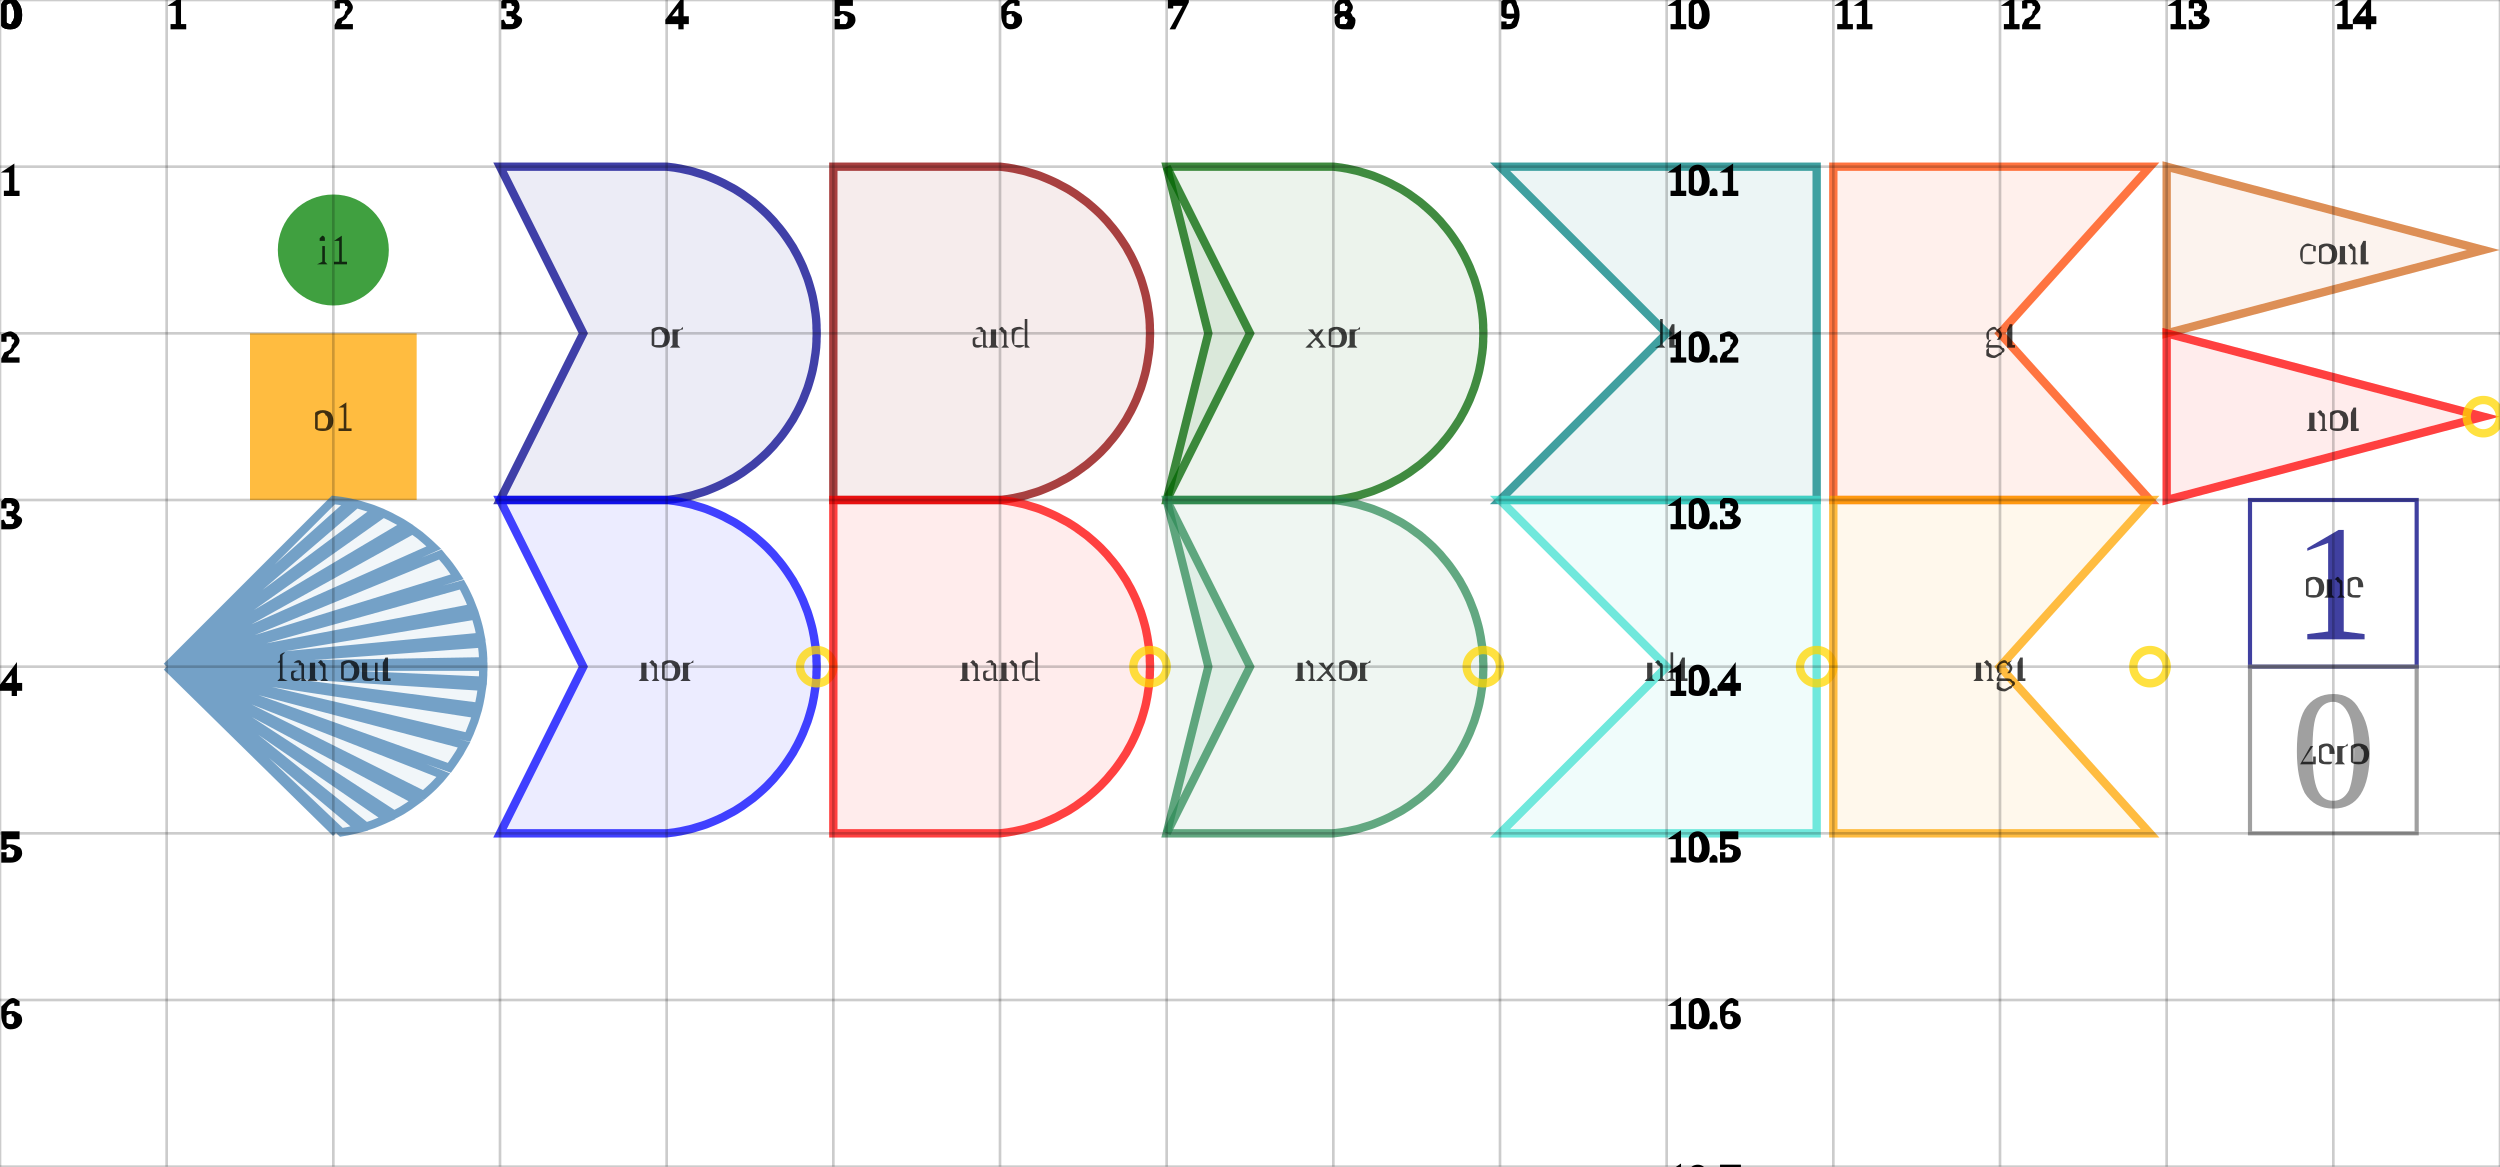
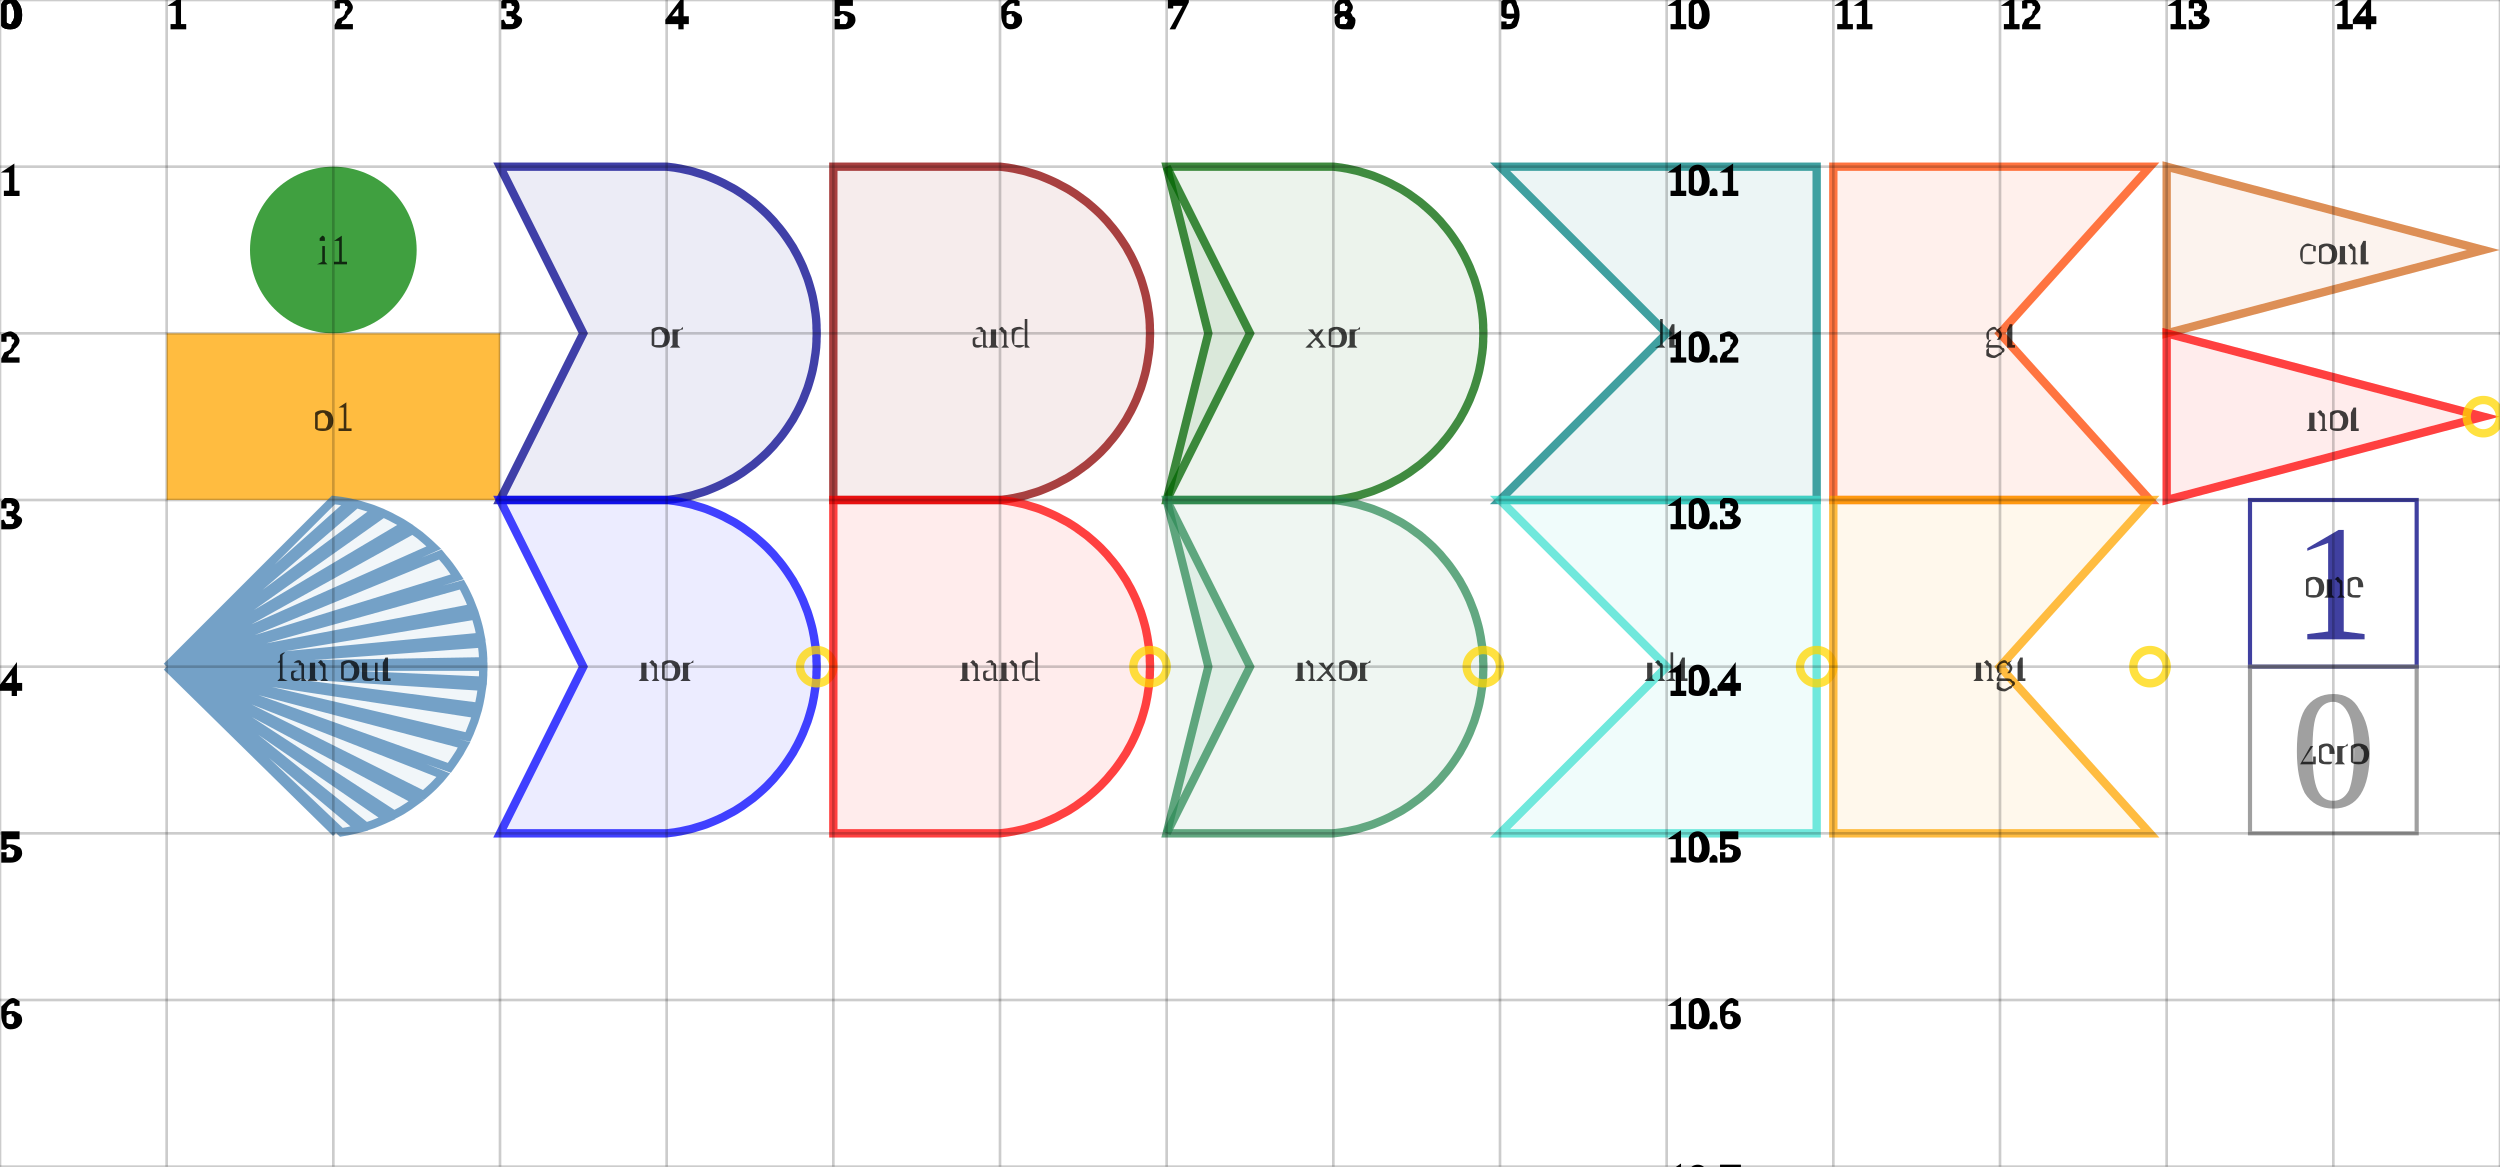
<svg xmlns="http://www.w3.org/2000/svg" height="100%" viewBox="0 0 15 7" width="100%" background-color="none">
  <rect dominant-baseline="central" fill-opacity="0" font-size="0.25" height="1" opacity="0.75" stroke-opacity="0" stroke-width="1" text-anchor="middle" width="2" x="1" y="1" />
-   <circle cx="2" cy="1.5" dominant-baseline="central" fill="green" font-size="0.25" opacity="0.75" r="0.333" stroke-width="1" text-anchor="middle" />
+   <circle cx="2" cy="1.5" dominant-baseline="central" fill="green" font-size="0.25" opacity="0.75" r="0.5" stroke-width="1" text-anchor="middle" />
  <text dominant-baseline="central" font-size="0.25" opacity="0.75" stroke-width="1" text-anchor="middle" x="2" y="1.5">i1</text>
  <rect dominant-baseline="central" fill-opacity="0" font-size="0.25" height="1" opacity="0.75" stroke-opacity="0" stroke-width="1" text-anchor="middle" width="2" x="1" y="2" />
-   <rect dominant-baseline="central" fill="orange" font-size="0.25" height="1" opacity="0.75" stroke-width="1" text-anchor="middle" width="1" x="1.5" y="2" />
+   <rect dominant-baseline="central" fill="orange" font-size="0.25" height="1" opacity="0.75" stroke-width="1" text-anchor="middle" width="2" x="1" y="2" />
  <text dominant-baseline="central" font-size="0.25" opacity="0.75" stroke-width="1" text-anchor="middle" x="2" y="2.5">o1</text>
  <rect dominant-baseline="central" fill-opacity="0" font-size="0.25" height="2" opacity="0.75" stroke-opacity="0" stroke-width="1" text-anchor="middle" width="2" x="3" y="1" />
  <path d="M 3 1 L 4 1 L 4.016 1.002 L 4.032 1.004 L 4.048 1.006 L 4.065 1.009 L 4.083 1.012 L 4.101 1.016 L 4.119 1.02 L 4.138 1.024 L 4.157 1.029 L 4.176 1.035 L 4.196 1.041 L 4.216 1.047 L 4.237 1.054 L 4.257 1.062 L 4.279 1.071 L 4.3 1.08 L 4.322 1.09 L 4.343 1.1 L 4.365 1.112 L 4.388 1.124 L 4.41 1.136 L 4.432 1.15 L 4.454 1.164 L 4.476 1.18 L 4.498 1.196 L 4.52 1.212 L 4.541 1.23 L 4.562 1.248 L 4.583 1.267 L 4.603 1.286 L 4.623 1.307 L 4.642 1.327 L 4.66 1.349 L 4.678 1.37 L 4.696 1.393 L 4.712 1.415 L 4.728 1.438 L 4.743 1.461 L 4.758 1.484 L 4.771 1.508 L 4.784 1.531 L 4.796 1.555 L 4.807 1.578 L 4.818 1.602 L 4.827 1.625 L 4.836 1.648 L 4.845 1.671 L 4.852 1.693 L 4.859 1.716 L 4.865 1.737 L 4.871 1.759 L 4.876 1.78 L 4.88 1.801 L 4.884 1.821 L 4.887 1.841 L 4.89 1.861 L 4.893 1.88 L 4.895 1.898 L 4.897 1.916 L 4.898 1.934 L 4.899 1.951 L 4.899 1.968 L 4.9 1.984 L 4.9 2 L 4.9 2 L 4.9 2.016 L 4.899 2.032 L 4.899 2.049 L 4.898 2.066 L 4.897 2.084 L 4.895 2.102 L 4.893 2.12 L 4.89 2.139 L 4.887 2.159 L 4.884 2.179 L 4.88 2.199 L 4.876 2.22 L 4.871 2.241 L 4.865 2.263 L 4.859 2.284 L 4.852 2.307 L 4.845 2.329 L 4.836 2.352 L 4.827 2.375 L 4.818 2.398 L 4.807 2.422 L 4.796 2.445 L 4.784 2.469 L 4.771 2.492 L 4.758 2.516 L 4.743 2.539 L 4.728 2.562 L 4.712 2.585 L 4.696 2.607 L 4.678 2.63 L 4.66 2.651 L 4.642 2.673 L 4.623 2.693 L 4.603 2.714 L 4.583 2.733 L 4.562 2.752 L 4.541 2.77 L 4.52 2.788 L 4.498 2.804 L 4.476 2.82 L 4.454 2.836 L 4.432 2.85 L 4.41 2.864 L 4.388 2.876 L 4.365 2.888 L 4.343 2.9 L 4.322 2.91 L 4.3 2.92 L 4.279 2.929 L 4.257 2.938 L 4.237 2.946 L 4.216 2.953 L 4.196 2.959 L 4.176 2.965 L 4.157 2.971 L 4.138 2.976 L 4.119 2.98 L 4.101 2.984 L 4.083 2.988 L 4.065 2.991 L 4.048 2.994 L 4.032 2.996 L 4.016 2.998 L 4 3 L 3 3  L 3.5 2 Z" dominant-baseline="central" fill="darkBlue" fill-opacity="0.1" font-size="0.25" opacity="0.75" stroke="darkBlue" stroke-width="0.05" text-anchor="middle" />
  <text dominant-baseline="central" font-size="0.25" opacity="0.75" stroke-width="1" text-anchor="middle" x="4" y="2">or</text>
  <rect dominant-baseline="central" fill-opacity="0" font-size="0.25" height="2" opacity="0.75" stroke-opacity="0" stroke-width="1" text-anchor="middle" width="2" x="3" y="3" />
  <path d="M 3 3 L 4 3 L 4.016 3.002 L 4.032 3.004 L 4.048 3.006 L 4.065 3.009 L 4.083 3.012 L 4.101 3.016 L 4.119 3.02 L 4.138 3.024 L 4.157 3.029 L 4.176 3.035 L 4.196 3.041 L 4.216 3.047 L 4.237 3.054 L 4.257 3.062 L 4.279 3.071 L 4.3 3.08 L 4.322 3.09 L 4.343 3.1 L 4.365 3.112 L 4.388 3.124 L 4.41 3.136 L 4.432 3.15 L 4.454 3.164 L 4.476 3.18 L 4.498 3.196 L 4.52 3.212 L 4.541 3.23 L 4.562 3.248 L 4.583 3.267 L 4.603 3.286 L 4.623 3.307 L 4.642 3.327 L 4.66 3.349 L 4.678 3.37 L 4.696 3.393 L 4.712 3.415 L 4.728 3.438 L 4.743 3.461 L 4.758 3.484 L 4.771 3.508 L 4.784 3.531 L 4.796 3.555 L 4.807 3.578 L 4.818 3.602 L 4.827 3.625 L 4.836 3.648 L 4.845 3.671 L 4.852 3.693 L 4.859 3.716 L 4.865 3.737 L 4.871 3.759 L 4.876 3.78 L 4.88 3.801 L 4.884 3.821 L 4.887 3.841 L 4.89 3.861 L 4.893 3.88 L 4.895 3.898 L 4.897 3.916 L 4.898 3.934 L 4.899 3.951 L 4.899 3.968 L 4.9 3.984 L 4.9 4 L 4.9 4 L 4.9 4.016 L 4.899 4.032 L 4.899 4.049 L 4.898 4.066 L 4.897 4.084 L 4.895 4.102 L 4.893 4.12 L 4.89 4.139 L 4.887 4.159 L 4.884 4.179 L 4.88 4.199 L 4.876 4.22 L 4.871 4.241 L 4.865 4.263 L 4.859 4.284 L 4.852 4.307 L 4.845 4.329 L 4.836 4.352 L 4.827 4.375 L 4.818 4.398 L 4.807 4.422 L 4.796 4.445 L 4.784 4.469 L 4.771 4.492 L 4.758 4.516 L 4.743 4.539 L 4.728 4.562 L 4.712 4.585 L 4.696 4.607 L 4.678 4.63 L 4.66 4.651 L 4.642 4.673 L 4.623 4.693 L 4.603 4.714 L 4.583 4.733 L 4.562 4.752 L 4.541 4.77 L 4.52 4.788 L 4.498 4.804 L 4.476 4.82 L 4.454 4.836 L 4.432 4.85 L 4.41 4.864 L 4.388 4.876 L 4.365 4.888 L 4.343 4.9 L 4.322 4.91 L 4.3 4.92 L 4.279 4.929 L 4.257 4.938 L 4.237 4.946 L 4.216 4.953 L 4.196 4.959 L 4.176 4.965 L 4.157 4.971 L 4.138 4.976 L 4.119 4.98 L 4.101 4.984 L 4.083 4.988 L 4.065 4.991 L 4.048 4.994 L 4.032 4.996 L 4.016 4.998 L 4 5 L 3 5  L 3.5 4 Z" dominant-baseline="central" fill="Blue" fill-opacity="0.1" font-size="0.25" opacity="0.75" stroke="Blue" stroke-width="0.05" text-anchor="middle" />
  <circle cx="4.9" cy="4" dominant-baseline="central" fill-opacity="0" font-size="0.25" opacity="0.75" r="0.1" stroke="gold" stroke-width="0.05" text-anchor="middle" />
  <text dominant-baseline="central" font-size="0.25" opacity="0.75" stroke-width="1" text-anchor="middle" x="4" y="4">nor</text>
  <rect dominant-baseline="central" fill-opacity="0" font-size="0.25" height="2" opacity="0.75" stroke-opacity="0" stroke-width="1" text-anchor="middle" width="2" x="5" y="1" />
  <path d="M 5 1 L 6 1 L 6.016 1.002 L 6.032 1.004 L 6.048 1.006 L 6.065 1.009 L 6.083 1.012 L 6.101 1.016 L 6.119 1.02 L 6.138 1.024 L 6.157 1.029 L 6.176 1.035 L 6.196 1.041 L 6.216 1.047 L 6.237 1.054 L 6.257 1.062 L 6.279 1.071 L 6.3 1.08 L 6.322 1.09 L 6.343 1.1 L 6.365 1.112 L 6.388 1.124 L 6.41 1.136 L 6.432 1.15 L 6.454 1.164 L 6.476 1.18 L 6.498 1.196 L 6.52 1.212 L 6.541 1.23 L 6.562 1.248 L 6.583 1.267 L 6.603 1.286 L 6.623 1.307 L 6.642 1.327 L 6.66 1.349 L 6.678 1.37 L 6.696 1.393 L 6.712 1.415 L 6.728 1.438 L 6.743 1.461 L 6.758 1.484 L 6.771 1.508 L 6.784 1.531 L 6.796 1.555 L 6.807 1.578 L 6.818 1.602 L 6.827 1.625 L 6.836 1.648 L 6.845 1.671 L 6.852 1.693 L 6.859 1.716 L 6.865 1.737 L 6.871 1.759 L 6.876 1.78 L 6.88 1.801 L 6.884 1.821 L 6.887 1.841 L 6.89 1.861 L 6.893 1.88 L 6.895 1.898 L 6.897 1.916 L 6.898 1.934 L 6.899 1.951 L 6.899 1.968 L 6.9 1.984 L 6.9 2 L 6.9 2 L 6.9 2.016 L 6.899 2.032 L 6.899 2.049 L 6.898 2.066 L 6.897 2.084 L 6.895 2.102 L 6.893 2.12 L 6.89 2.139 L 6.887 2.159 L 6.884 2.179 L 6.88 2.199 L 6.876 2.22 L 6.871 2.241 L 6.865 2.263 L 6.859 2.284 L 6.852 2.307 L 6.845 2.329 L 6.836 2.352 L 6.827 2.375 L 6.818 2.398 L 6.807 2.422 L 6.796 2.445 L 6.784 2.469 L 6.771 2.492 L 6.758 2.516 L 6.743 2.539 L 6.728 2.562 L 6.712 2.585 L 6.696 2.607 L 6.678 2.63 L 6.66 2.651 L 6.642 2.673 L 6.623 2.693 L 6.603 2.714 L 6.583 2.733 L 6.562 2.752 L 6.541 2.77 L 6.52 2.788 L 6.498 2.804 L 6.476 2.82 L 6.454 2.836 L 6.432 2.85 L 6.41 2.864 L 6.388 2.876 L 6.365 2.888 L 6.343 2.9 L 6.322 2.91 L 6.3 2.92 L 6.279 2.929 L 6.257 2.938 L 6.237 2.946 L 6.216 2.953 L 6.196 2.959 L 6.176 2.965 L 6.157 2.971 L 6.138 2.976 L 6.119 2.98 L 6.101 2.984 L 6.083 2.988 L 6.065 2.991 L 6.048 2.994 L 6.032 2.996 L 6.016 2.998 L 6 3 L 5 3  L 5   2 Z" dominant-baseline="central" fill="darkRed" fill-opacity="0.1" font-size="0.25" opacity="0.75" stroke="darkRed" stroke-width="0.05" text-anchor="middle" />
  <text dominant-baseline="central" font-size="0.25" opacity="0.75" stroke-width="1" text-anchor="middle" x="6" y="2">and</text>
  <rect dominant-baseline="central" fill-opacity="0" font-size="0.25" height="2" opacity="0.75" stroke-opacity="0" stroke-width="1" text-anchor="middle" width="2" x="5" y="3" />
  <path d="M 5 3 L 6 3 L 6.016 3.002 L 6.032 3.004 L 6.048 3.006 L 6.065 3.009 L 6.083 3.012 L 6.101 3.016 L 6.119 3.02 L 6.138 3.024 L 6.157 3.029 L 6.176 3.035 L 6.196 3.041 L 6.216 3.047 L 6.237 3.054 L 6.257 3.062 L 6.279 3.071 L 6.3 3.08 L 6.322 3.09 L 6.343 3.1 L 6.365 3.112 L 6.388 3.124 L 6.41 3.136 L 6.432 3.15 L 6.454 3.164 L 6.476 3.18 L 6.498 3.196 L 6.52 3.212 L 6.541 3.23 L 6.562 3.248 L 6.583 3.267 L 6.603 3.286 L 6.623 3.307 L 6.642 3.327 L 6.66 3.349 L 6.678 3.37 L 6.696 3.393 L 6.712 3.415 L 6.728 3.438 L 6.743 3.461 L 6.758 3.484 L 6.771 3.508 L 6.784 3.531 L 6.796 3.555 L 6.807 3.578 L 6.818 3.602 L 6.827 3.625 L 6.836 3.648 L 6.845 3.671 L 6.852 3.693 L 6.859 3.716 L 6.865 3.737 L 6.871 3.759 L 6.876 3.78 L 6.88 3.801 L 6.884 3.821 L 6.887 3.841 L 6.89 3.861 L 6.893 3.88 L 6.895 3.898 L 6.897 3.916 L 6.898 3.934 L 6.899 3.951 L 6.899 3.968 L 6.9 3.984 L 6.9 4 L 6.9 4 L 6.9 4.016 L 6.899 4.032 L 6.899 4.049 L 6.898 4.066 L 6.897 4.084 L 6.895 4.102 L 6.893 4.12 L 6.89 4.139 L 6.887 4.159 L 6.884 4.179 L 6.88 4.199 L 6.876 4.22 L 6.871 4.241 L 6.865 4.263 L 6.859 4.284 L 6.852 4.307 L 6.845 4.329 L 6.836 4.352 L 6.827 4.375 L 6.818 4.398 L 6.807 4.422 L 6.796 4.445 L 6.784 4.469 L 6.771 4.492 L 6.758 4.516 L 6.743 4.539 L 6.728 4.562 L 6.712 4.585 L 6.696 4.607 L 6.678 4.63 L 6.66 4.651 L 6.642 4.673 L 6.623 4.693 L 6.603 4.714 L 6.583 4.733 L 6.562 4.752 L 6.541 4.77 L 6.52 4.788 L 6.498 4.804 L 6.476 4.82 L 6.454 4.836 L 6.432 4.85 L 6.41 4.864 L 6.388 4.876 L 6.365 4.888 L 6.343 4.9 L 6.322 4.91 L 6.3 4.92 L 6.279 4.929 L 6.257 4.938 L 6.237 4.946 L 6.216 4.953 L 6.196 4.959 L 6.176 4.965 L 6.157 4.971 L 6.138 4.976 L 6.119 4.98 L 6.101 4.984 L 6.083 4.988 L 6.065 4.991 L 6.048 4.994 L 6.032 4.996 L 6.016 4.998 L 6 5 L 5 5  L 5   4 Z" dominant-baseline="central" fill="Red" fill-opacity="0.1" font-size="0.25" opacity="0.75" stroke="Red" stroke-width="0.05" text-anchor="middle" />
  <circle cx="6.9" cy="4" dominant-baseline="central" fill-opacity="0" font-size="0.25" opacity="0.75" r="0.1" stroke="gold" stroke-width="0.05" text-anchor="middle" />
  <text dominant-baseline="central" font-size="0.25" opacity="0.75" stroke-width="1" text-anchor="middle" x="6" y="4">nand</text>
  <rect dominant-baseline="central" fill-opacity="0" font-size="0.25" height="2" opacity="0.75" stroke-opacity="0" stroke-width="1" text-anchor="middle" width="2" x="7" y="1" />
  <path d="M 7 1 L 8 1 L 8.016 1.002 L 8.032 1.004 L 8.048 1.006 L 8.065 1.009 L 8.083 1.012 L 8.101 1.016 L 8.119 1.02 L 8.138 1.024 L 8.157 1.029 L 8.176 1.035 L 8.196 1.041 L 8.216 1.047 L 8.237 1.054 L 8.257 1.062 L 8.279 1.071 L 8.3 1.08 L 8.322 1.09 L 8.343 1.1 L 8.365 1.112 L 8.388 1.124 L 8.41 1.136 L 8.432 1.15 L 8.454 1.164 L 8.476 1.18 L 8.498 1.196 L 8.52 1.212 L 8.541 1.23 L 8.562 1.248 L 8.583 1.267 L 8.603 1.286 L 8.623 1.307 L 8.642 1.327 L 8.66 1.349 L 8.678 1.37 L 8.696 1.393 L 8.712 1.415 L 8.728 1.438 L 8.743 1.461 L 8.758 1.484 L 8.771 1.508 L 8.784 1.531 L 8.796 1.555 L 8.807 1.578 L 8.818 1.602 L 8.827 1.625 L 8.836 1.648 L 8.845 1.671 L 8.852 1.693 L 8.859 1.716 L 8.865 1.737 L 8.871 1.759 L 8.876 1.78 L 8.88 1.801 L 8.884 1.821 L 8.887 1.841 L 8.89 1.861 L 8.893 1.88 L 8.895 1.898 L 8.897 1.916 L 8.898 1.934 L 8.899 1.951 L 8.899 1.968 L 8.9 1.984 L 8.9 2 L 8.9 2 L 8.9 2.016 L 8.899 2.032 L 8.899 2.049 L 8.898 2.066 L 8.897 2.084 L 8.895 2.102 L 8.893 2.12 L 8.89 2.139 L 8.887 2.159 L 8.884 2.179 L 8.88 2.199 L 8.876 2.22 L 8.871 2.241 L 8.865 2.263 L 8.859 2.284 L 8.852 2.307 L 8.845 2.329 L 8.836 2.352 L 8.827 2.375 L 8.818 2.398 L 8.807 2.422 L 8.796 2.445 L 8.784 2.469 L 8.771 2.492 L 8.758 2.516 L 8.743 2.539 L 8.728 2.562 L 8.712 2.585 L 8.696 2.607 L 8.678 2.63 L 8.66 2.651 L 8.642 2.673 L 8.623 2.693 L 8.603 2.714 L 8.583 2.733 L 8.562 2.752 L 8.541 2.77 L 8.52 2.788 L 8.498 2.804 L 8.476 2.82 L 8.454 2.836 L 8.432 2.85 L 8.41 2.864 L 8.388 2.876 L 8.365 2.888 L 8.343 2.9 L 8.322 2.91 L 8.3 2.92 L 8.279 2.929 L 8.257 2.938 L 8.237 2.946 L 8.216 2.953 L 8.196 2.959 L 8.176 2.965 L 8.157 2.971 L 8.138 2.976 L 8.119 2.98 L 8.101 2.984 L 8.083 2.988 L 8.065 2.991 L 8.048 2.994 L 8.032 2.996 L 8.016 2.998 L 8 3 L 7 3  L 7.25 2 Z" dominant-baseline="central" fill="darkGreen" fill-opacity="0.1" font-size="0.25" opacity="0.75" stroke="darkGreen" stroke-width="0.05" text-anchor="middle" />
  <path d="M 7 1      L 7.5 2 L 7 3" dominant-baseline="central" fill="darkGreen" fill-opacity="0.1" font-size="0.25" opacity="0.75" stroke="darkGreen" stroke-width="0.05" text-anchor="middle" />
  <text dominant-baseline="central" font-size="0.25" opacity="0.75" stroke-width="1" text-anchor="middle" x="8" y="2">xor</text>
  <rect dominant-baseline="central" fill-opacity="0" font-size="0.25" height="2" opacity="0.75" stroke-opacity="0" stroke-width="1" text-anchor="middle" width="2" x="7" y="3" />
  <path d="M 7 3 L 8 3 L 8.016 3.002 L 8.032 3.004 L 8.048 3.006 L 8.065 3.009 L 8.083 3.012 L 8.101 3.016 L 8.119 3.02 L 8.138 3.024 L 8.157 3.029 L 8.176 3.035 L 8.196 3.041 L 8.216 3.047 L 8.237 3.054 L 8.257 3.062 L 8.279 3.071 L 8.3 3.08 L 8.322 3.09 L 8.343 3.1 L 8.365 3.112 L 8.388 3.124 L 8.41 3.136 L 8.432 3.15 L 8.454 3.164 L 8.476 3.18 L 8.498 3.196 L 8.52 3.212 L 8.541 3.23 L 8.562 3.248 L 8.583 3.267 L 8.603 3.286 L 8.623 3.307 L 8.642 3.327 L 8.66 3.349 L 8.678 3.37 L 8.696 3.393 L 8.712 3.415 L 8.728 3.438 L 8.743 3.461 L 8.758 3.484 L 8.771 3.508 L 8.784 3.531 L 8.796 3.555 L 8.807 3.578 L 8.818 3.602 L 8.827 3.625 L 8.836 3.648 L 8.845 3.671 L 8.852 3.693 L 8.859 3.716 L 8.865 3.737 L 8.871 3.759 L 8.876 3.78 L 8.88 3.801 L 8.884 3.821 L 8.887 3.841 L 8.89 3.861 L 8.893 3.88 L 8.895 3.898 L 8.897 3.916 L 8.898 3.934 L 8.899 3.951 L 8.899 3.968 L 8.9 3.984 L 8.9 4 L 8.9 4 L 8.9 4.016 L 8.899 4.032 L 8.899 4.049 L 8.898 4.066 L 8.897 4.084 L 8.895 4.102 L 8.893 4.12 L 8.89 4.139 L 8.887 4.159 L 8.884 4.179 L 8.88 4.199 L 8.876 4.22 L 8.871 4.241 L 8.865 4.263 L 8.859 4.284 L 8.852 4.307 L 8.845 4.329 L 8.836 4.352 L 8.827 4.375 L 8.818 4.398 L 8.807 4.422 L 8.796 4.445 L 8.784 4.469 L 8.771 4.492 L 8.758 4.516 L 8.743 4.539 L 8.728 4.562 L 8.712 4.585 L 8.696 4.607 L 8.678 4.63 L 8.66 4.651 L 8.642 4.673 L 8.623 4.693 L 8.603 4.714 L 8.583 4.733 L 8.562 4.752 L 8.541 4.77 L 8.52 4.788 L 8.498 4.804 L 8.476 4.82 L 8.454 4.836 L 8.432 4.85 L 8.41 4.864 L 8.388 4.876 L 8.365 4.888 L 8.343 4.9 L 8.322 4.91 L 8.3 4.92 L 8.279 4.929 L 8.257 4.938 L 8.237 4.946 L 8.216 4.953 L 8.196 4.959 L 8.176 4.965 L 8.157 4.971 L 8.138 4.976 L 8.119 4.98 L 8.101 4.984 L 8.083 4.988 L 8.065 4.991 L 8.048 4.994 L 8.032 4.996 L 8.016 4.998 L 8 5 L 7 5  L 7.25 4 Z" dominant-baseline="central" fill="seaGreen" fill-opacity="0.1" font-size="0.25" opacity="0.75" stroke="seaGreen" stroke-width="0.05" text-anchor="middle" />
  <path d="M 7 3      L 7.5 4 L 7 5" dominant-baseline="central" fill="seaGreen" fill-opacity="0.1" font-size="0.25" opacity="0.75" stroke="seaGreen" stroke-width="0.05" text-anchor="middle" />
  <circle cx="8.9" cy="4" dominant-baseline="central" fill-opacity="0" font-size="0.25" opacity="0.75" r="0.1" stroke="gold" stroke-width="0.05" text-anchor="middle" />
  <text dominant-baseline="central" font-size="0.25" opacity="0.75" stroke-width="1" text-anchor="middle" x="8" y="4">nxor</text>
  <rect dominant-baseline="central" fill-opacity="0" font-size="0.25" height="2" opacity="0.75" stroke-opacity="0" stroke-width="1" text-anchor="middle" width="2" x="9" y="1" />
  <path d="M 9 1 L 10 2 L 9 3 L 10.9 3 L10.9 1 Z " dominant-baseline="central" fill="teal" fill-opacity="0.1" font-size="0.25" opacity="0.75" stroke="teal" stroke-width="0.05" text-anchor="middle" />
  <text dominant-baseline="central" font-size="0.25" opacity="0.75" stroke-width="1" text-anchor="middle" x="10" y="2">lt</text>
  <rect dominant-baseline="central" fill-opacity="0" font-size="0.25" height="2" opacity="0.75" stroke-opacity="0" stroke-width="1" text-anchor="middle" width="2" x="9" y="3" />
  <path d="M 9 3 L 10 4 L 9 5 L 10.9 5 L10.9 3 Z " dominant-baseline="central" fill="turquoise" fill-opacity="0.1" font-size="0.25" opacity="0.75" stroke="turquoise" stroke-width="0.05" text-anchor="middle" />
  <circle cx="10.9" cy="4" dominant-baseline="central" fill-opacity="0" font-size="0.25" opacity="0.75" r="0.1" stroke="gold" stroke-width="0.05" text-anchor="middle" />
  <text dominant-baseline="central" font-size="0.25" opacity="0.75" stroke-width="1" text-anchor="middle" x="10" y="4">nlt</text>
  <rect dominant-baseline="central" fill-opacity="0" font-size="0.25" height="2" opacity="0.75" stroke-opacity="0" stroke-width="1" text-anchor="middle" width="2" x="11" y="1" />
  <path d="M 11 1 L 12.9 1 L 12 2 L 12.9 3 L11 3 Z " dominant-baseline="central" fill="orangered" fill-opacity="0.1" font-size="0.25" opacity="0.75" stroke="orangered" stroke-width="0.05" text-anchor="middle" />
  <text dominant-baseline="central" font-size="0.25" opacity="0.75" stroke-width="1" text-anchor="middle" x="12" y="2">gt</text>
  <rect dominant-baseline="central" fill-opacity="0" font-size="0.25" height="2" opacity="0.75" stroke-opacity="0" stroke-width="1" text-anchor="middle" width="2" x="11" y="3" />
  <path d="M 11 3 L 12.9 3 L 12 4 L 12.9 5 L11 5 Z " dominant-baseline="central" fill="orange" fill-opacity="0.1" font-size="0.25" opacity="0.75" stroke="orange" stroke-width="0.05" text-anchor="middle" />
  <circle cx="12.9" cy="4" dominant-baseline="central" fill-opacity="0" font-size="0.25" opacity="0.75" r="0.1" stroke="gold" stroke-width="0.05" text-anchor="middle" />
  <text dominant-baseline="central" font-size="0.25" opacity="0.75" stroke-width="1" text-anchor="middle" x="12" y="4">ngt</text>
  <rect dominant-baseline="central" fill-opacity="0" font-size="0.25" height="1" opacity="0.75" stroke-opacity="0" stroke-width="1" text-anchor="middle" width="2" x="13" y="1" />
  <path d="M 13 1 L 14.9 1.5 L 13 2 Z" dominant-baseline="central" fill="chocolate" fill-opacity="0.1" font-size="0.25" opacity="0.75" stroke="chocolate" stroke-width="0.05" text-anchor="middle" />
  <text dominant-baseline="central" font-size="0.25" opacity="0.75" stroke-width="1" text-anchor="middle" x="14" y="1.5">cont</text>
  <rect dominant-baseline="central" fill-opacity="0" font-size="0.25" height="1" opacity="0.75" stroke-opacity="0" stroke-width="1" text-anchor="middle" width="2" x="13" y="2" />
  <path d="M 13 2 L 14.9 2.5 L 13 3 Z" dominant-baseline="central" fill="red" fill-opacity="0.1" font-size="0.25" opacity="0.75" stroke="red" stroke-width="0.05" text-anchor="middle" />
  <circle cx="14.9" cy="2.5" dominant-baseline="central" fill-opacity="0" font-size="0.25" opacity="0.75" r="0.1" stroke="gold" stroke-width="0.05" text-anchor="middle" />
  <text dominant-baseline="central" font-size="0.25" opacity="0.75" stroke-width="1" text-anchor="middle" x="14" y="2.5">not</text>
  <rect dominant-baseline="central" fill-opacity="0" font-size="0.25" height="1" opacity="0.75" stroke-opacity="0" stroke-width="1" text-anchor="middle" width="2" x="13" y="3" />
  <text dominant-baseline="central" fill="Navy" fill-opacity="1" font-size="1" opacity="0.75" stroke-width="1" text-anchor="middle" x="14" y="3.5">1</text>
  <rect dominant-baseline="central" fill-opacity="0" font-size="0.25" height="1" opacity="0.75" stroke="Navy" stroke-opacity="1" stroke-width="0.025" text-anchor="middle" width="1" x="13.5" y="3" />
  <text dominant-baseline="central" font-size="0.25" opacity="0.75" stroke-width="1" text-anchor="middle" x="14" y="3.5">one</text>
  <rect dominant-baseline="central" fill-opacity="0" font-size="0.25" height="1" opacity="0.75" stroke-opacity="0" stroke-width="1" text-anchor="middle" width="2" x="13" y="4" />
  <text dominant-baseline="central" fill="gray" fill-opacity="1" font-size="1" opacity="0.75" stroke-width="1" text-anchor="middle" x="14" y="4.5">0</text>
  <rect dominant-baseline="central" fill-opacity="0" font-size="0.25" height="1" opacity="0.75" stroke="gray" stroke-opacity="1" stroke-width="0.025" text-anchor="middle" width="1" x="13.5" y="4" />
  <text dominant-baseline="central" font-size="0.25" opacity="0.75" stroke-width="1" text-anchor="middle" x="14" y="4.5">zero</text>
  <rect dominant-baseline="central" fill-opacity="0" font-size="0.25" height="2" opacity="0.75" stroke-opacity="0" stroke-width="1" text-anchor="middle" width="2" x="1" y="3" />
  <path d="M 1 4  2 3 L 2.016 3.002 L 2.032 3.004 L 2.048 3.006 L 2.065 3.009 L 2.083 3.012 L 2.101 3.016 L 1 4 L 2.138 3.024 L 2.157 3.029 L 2.176 3.035 L 2.196 3.041 L 2.216 3.047 L 2.237 3.054 L 2.257 3.062 L 1 4 L 2.3 3.08 L 2.322 3.09 L 2.343 3.1 L 2.365 3.112 L 2.388 3.124 L 2.41 3.136 L 2.432 3.15 L 1 4 L 2.476 3.18 L 2.498 3.196 L 2.52 3.212 L 2.541 3.23 L 2.562 3.248 L 2.583 3.267 L 2.603 3.286 L 1 4 L 2.642 3.327 L 2.66 3.349 L 2.678 3.37 L 2.696 3.393 L 2.712 3.415 L 2.728 3.438 L 2.743 3.461 L 1 4 L 2.771 3.508 L 2.784 3.531 L 2.796 3.555 L 2.807 3.578 L 2.818 3.602 L 2.827 3.625 L 2.836 3.648 L 1 4 L 2.852 3.693 L 2.859 3.716 L 2.865 3.737 L 2.871 3.759 L 2.876 3.78 L 2.88 3.801 L 2.884 3.821 L 1 4 L 2.89 3.861 L 2.893 3.88 L 2.895 3.898 L 2.897 3.916 L 2.898 3.934 L 2.899 3.951 L 2.899 3.968 L 1 4 L 2.9 4 L 2.9 4 L 2.9 4.016 L 2.899 4.032 L 2.899 4.049 L 2.898 4.066 L 2.897 4.084 L 1 4 L 2.893 4.12 L 2.89 4.139 L 2.887 4.159 L 2.884 4.179 L 2.88 4.199 L 2.876 4.22 L 2.871 4.241 L 1 4 L 2.859 4.284 L 2.852 4.307 L 2.845 4.329 L 2.836 4.352 L 2.827 4.375 L 2.818 4.398 L 2.807 4.422 L 1 4 L 2.784 4.469 L 2.771 4.492 L 2.758 4.516 L 2.743 4.539 L 2.728 4.562 L 2.712 4.585 L 2.696 4.607 L 1 4 L 2.66 4.651 L 2.642 4.673 L 2.623 4.693 L 2.603 4.714 L 2.583 4.733 L 2.562 4.752 L 2.541 4.77 L 1 4 L 2.498 4.804 L 2.476 4.82 L 2.454 4.836 L 2.432 4.85 L 2.41 4.864 L 2.388 4.876 L 2.365 4.888 L 1 4 L 2.322 4.91 L 2.3 4.92 L 2.279 4.929 L 2.257 4.938 L 2.237 4.946 L 2.216 4.953 L 2.196 4.959 L 1 4 L 2.157 4.971 L 2.138 4.976 L 2.119 4.98 L 2.101 4.984 L 2.083 4.988 L 2.065 4.991 L 2.048 4.994 L 1 4 L 2.016 4.998 " dominant-baseline="central" fill="steelblue" fill-opacity="0.1" font-size="0.25" opacity="0.75" stroke="steelblue" stroke-width="0.05" text-anchor="middle" />
  <text dominant-baseline="central" font-size="0.25" opacity="0.75" stroke-width="1" text-anchor="middle" x="2" y="4">fan out</text>
  <line dominant-baseline="hanging" font-size="0.25" opacity="0.2" stroke="black" stroke-width="0.016" text-anchor="start" x1="0" x2="0" y1="0" y2="7" />
  <text dominant-baseline="hanging" fill="black" font-size="0.25" opacity="1" stroke="black" stroke-width="0.016" text-anchor="start" x="0" y="0">0</text>
  <line dominant-baseline="hanging" font-size="0.25" opacity="0.2" stroke="black" stroke-width="0.016" text-anchor="start" x1="1" x2="1" y1="0" y2="7" />
  <text dominant-baseline="hanging" fill="black" font-size="0.25" opacity="1" stroke="black" stroke-width="0.016" text-anchor="start" x="1" y="0">1</text>
  <line dominant-baseline="hanging" font-size="0.25" opacity="0.2" stroke="black" stroke-width="0.016" text-anchor="start" x1="2" x2="2" y1="0" y2="7" />
  <text dominant-baseline="hanging" fill="black" font-size="0.25" opacity="1" stroke="black" stroke-width="0.016" text-anchor="start" x="2" y="0">2</text>
  <line dominant-baseline="hanging" font-size="0.25" opacity="0.2" stroke="black" stroke-width="0.016" text-anchor="start" x1="3" x2="3" y1="0" y2="7" />
  <text dominant-baseline="hanging" fill="black" font-size="0.25" opacity="1" stroke="black" stroke-width="0.016" text-anchor="start" x="3" y="0">3</text>
  <line dominant-baseline="hanging" font-size="0.25" opacity="0.2" stroke="black" stroke-width="0.016" text-anchor="start" x1="4" x2="4" y1="0" y2="7" />
  <text dominant-baseline="hanging" fill="black" font-size="0.25" opacity="1" stroke="black" stroke-width="0.016" text-anchor="start" x="4" y="0">4</text>
  <line dominant-baseline="hanging" font-size="0.25" opacity="0.2" stroke="black" stroke-width="0.016" text-anchor="start" x1="5" x2="5" y1="0" y2="7" />
  <text dominant-baseline="hanging" fill="black" font-size="0.25" opacity="1" stroke="black" stroke-width="0.016" text-anchor="start" x="5" y="0">5</text>
  <line dominant-baseline="hanging" font-size="0.25" opacity="0.2" stroke="black" stroke-width="0.016" text-anchor="start" x1="6" x2="6" y1="0" y2="7" />
  <text dominant-baseline="hanging" fill="black" font-size="0.25" opacity="1" stroke="black" stroke-width="0.016" text-anchor="start" x="6" y="0">6</text>
  <line dominant-baseline="hanging" font-size="0.25" opacity="0.2" stroke="black" stroke-width="0.016" text-anchor="start" x1="7" x2="7" y1="0" y2="7" />
  <text dominant-baseline="hanging" fill="black" font-size="0.25" opacity="1" stroke="black" stroke-width="0.016" text-anchor="start" x="7" y="0">7</text>
  <line dominant-baseline="hanging" font-size="0.25" opacity="0.2" stroke="black" stroke-width="0.016" text-anchor="start" x1="8" x2="8" y1="0" y2="7" />
  <text dominant-baseline="hanging" fill="black" font-size="0.25" opacity="1" stroke="black" stroke-width="0.016" text-anchor="start" x="8" y="0">8</text>
  <line dominant-baseline="hanging" font-size="0.25" opacity="0.2" stroke="black" stroke-width="0.016" text-anchor="start" x1="9" x2="9" y1="0" y2="7" />
  <text dominant-baseline="hanging" fill="black" font-size="0.25" opacity="1" stroke="black" stroke-width="0.016" text-anchor="start" x="9" y="0">9</text>
  <line dominant-baseline="hanging" font-size="0.25" opacity="0.2" stroke="black" stroke-width="0.016" text-anchor="start" x1="10" x2="10" y1="0" y2="7" />
  <text dominant-baseline="hanging" fill="black" font-size="0.25" opacity="1" stroke="black" stroke-width="0.016" text-anchor="start" x="10" y="0">10</text>
  <line dominant-baseline="hanging" font-size="0.25" opacity="0.2" stroke="black" stroke-width="0.016" text-anchor="start" x1="11" x2="11" y1="0" y2="7" />
  <text dominant-baseline="hanging" fill="black" font-size="0.25" opacity="1" stroke="black" stroke-width="0.016" text-anchor="start" x="11" y="0">11</text>
  <line dominant-baseline="hanging" font-size="0.25" opacity="0.2" stroke="black" stroke-width="0.016" text-anchor="start" x1="12" x2="12" y1="0" y2="7" />
  <text dominant-baseline="hanging" fill="black" font-size="0.25" opacity="1" stroke="black" stroke-width="0.016" text-anchor="start" x="12" y="0">12</text>
  <line dominant-baseline="hanging" font-size="0.25" opacity="0.2" stroke="black" stroke-width="0.016" text-anchor="start" x1="13" x2="13" y1="0" y2="7" />
  <text dominant-baseline="hanging" fill="black" font-size="0.25" opacity="1" stroke="black" stroke-width="0.016" text-anchor="start" x="13" y="0">13</text>
  <line dominant-baseline="hanging" font-size="0.25" opacity="0.2" stroke="black" stroke-width="0.016" text-anchor="start" x1="14" x2="14" y1="0" y2="7" />
  <text dominant-baseline="hanging" fill="black" font-size="0.25" opacity="1" stroke="black" stroke-width="0.016" text-anchor="start" x="14" y="0">14</text>
  <line dominant-baseline="hanging" font-size="0.25" opacity="0.2" stroke="black" stroke-width="0.016" text-anchor="start" x1="15" x2="15" y1="0" y2="7" />
  <line dominant-baseline="hanging" font-size="0.25" opacity="0.2" stroke="black" stroke-width="0.016" text-anchor="start" x1="0" x2="15" y1="0" y2="0" />
  <text dominant-baseline="hanging" fill="black" font-size="0.25" opacity="1" stroke="black" stroke-width="0.016" text-anchor="start" x="0" y="0">0</text>
  <line dominant-baseline="hanging" font-size="0.25" opacity="0.2" stroke="black" stroke-width="0.016" text-anchor="start" x1="0" x2="15" y1="1" y2="1" />
  <text dominant-baseline="hanging" fill="black" font-size="0.25" opacity="1" stroke="black" stroke-width="0.016" text-anchor="start" x="0" y="1">1</text>
  <line dominant-baseline="hanging" font-size="0.25" opacity="0.2" stroke="black" stroke-width="0.016" text-anchor="start" x1="0" x2="15" y1="2" y2="2" />
  <text dominant-baseline="hanging" fill="black" font-size="0.25" opacity="1" stroke="black" stroke-width="0.016" text-anchor="start" x="0" y="2">2</text>
  <line dominant-baseline="hanging" font-size="0.25" opacity="0.2" stroke="black" stroke-width="0.016" text-anchor="start" x1="0" x2="15" y1="3" y2="3" />
  <text dominant-baseline="hanging" fill="black" font-size="0.25" opacity="1" stroke="black" stroke-width="0.016" text-anchor="start" x="0" y="3">3</text>
  <line dominant-baseline="hanging" font-size="0.25" opacity="0.2" stroke="black" stroke-width="0.016" text-anchor="start" x1="0" x2="15" y1="4" y2="4" />
  <text dominant-baseline="hanging" fill="black" font-size="0.25" opacity="1" stroke="black" stroke-width="0.016" text-anchor="start" x="0" y="4">4</text>
  <line dominant-baseline="hanging" font-size="0.25" opacity="0.2" stroke="black" stroke-width="0.016" text-anchor="start" x1="0" x2="15" y1="5" y2="5" />
  <text dominant-baseline="hanging" fill="black" font-size="0.25" opacity="1" stroke="black" stroke-width="0.016" text-anchor="start" x="0" y="5">5</text>
  <line dominant-baseline="hanging" font-size="0.25" opacity="0.2" stroke="black" stroke-width="0.016" text-anchor="start" x1="0" x2="15" y1="6" y2="6" />
  <text dominant-baseline="hanging" fill="black" font-size="0.25" opacity="1" stroke="black" stroke-width="0.016" text-anchor="start" x="0" y="6">6</text>
  <line dominant-baseline="hanging" font-size="0.25" opacity="0.2" stroke="black" stroke-width="0.016" text-anchor="start" x1="0" x2="15" y1="7" y2="7" />
  <text dominant-baseline="hanging" fill="black" font-size="0.25" opacity="1" stroke="black" stroke-width="0.016" text-anchor="start" x="10" y="1">10.1</text>
  <text dominant-baseline="hanging" fill="black" font-size="0.25" opacity="1" stroke="black" stroke-width="0.016" text-anchor="start" x="10" y="2">10.2</text>
  <text dominant-baseline="hanging" fill="black" font-size="0.25" opacity="1" stroke="black" stroke-width="0.016" text-anchor="start" x="10" y="3">10.3</text>
  <text dominant-baseline="hanging" fill="black" font-size="0.25" opacity="1" stroke="black" stroke-width="0.016" text-anchor="start" x="10" y="4">10.4</text>
  <text dominant-baseline="hanging" fill="black" font-size="0.25" opacity="1" stroke="black" stroke-width="0.016" text-anchor="start" x="10" y="5">10.5</text>
  <text dominant-baseline="hanging" fill="black" font-size="0.25" opacity="1" stroke="black" stroke-width="0.016" text-anchor="start" x="10" y="6">10.6</text>
  <text dominant-baseline="hanging" fill="black" font-size="0.25" opacity="1" stroke="black" stroke-width="0.016" text-anchor="start" x="10" y="7">10.7</text>
</svg>
